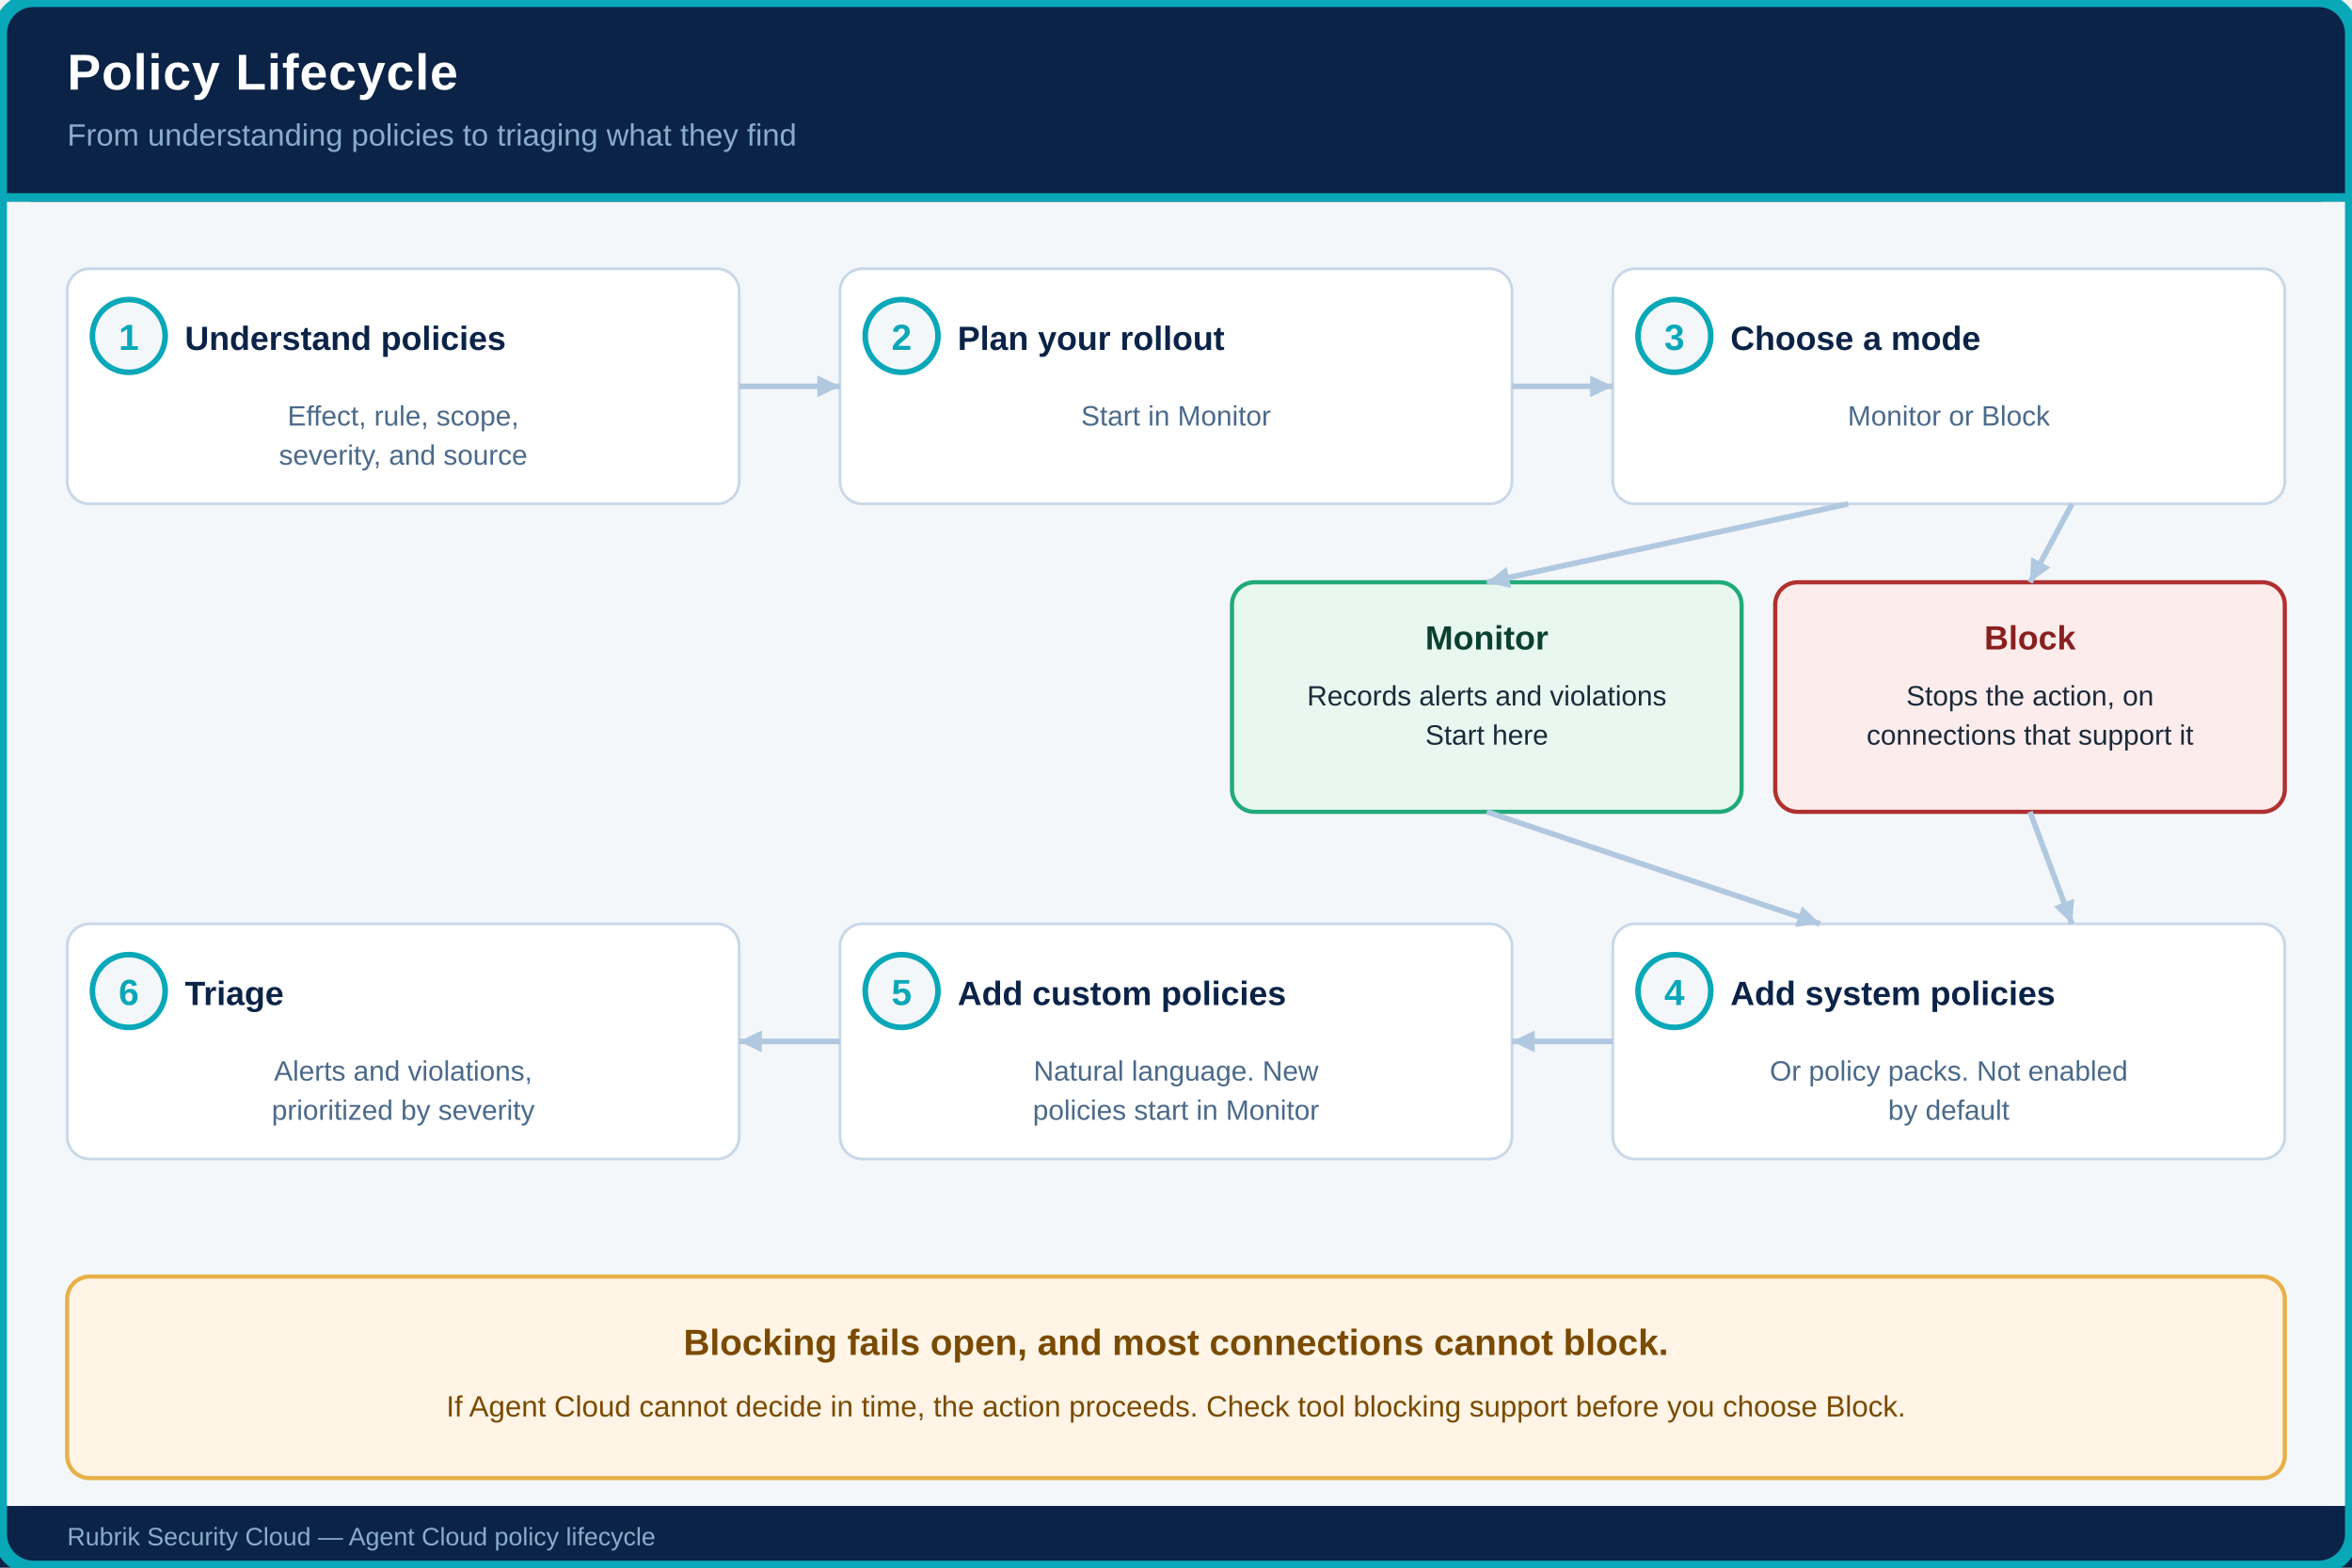
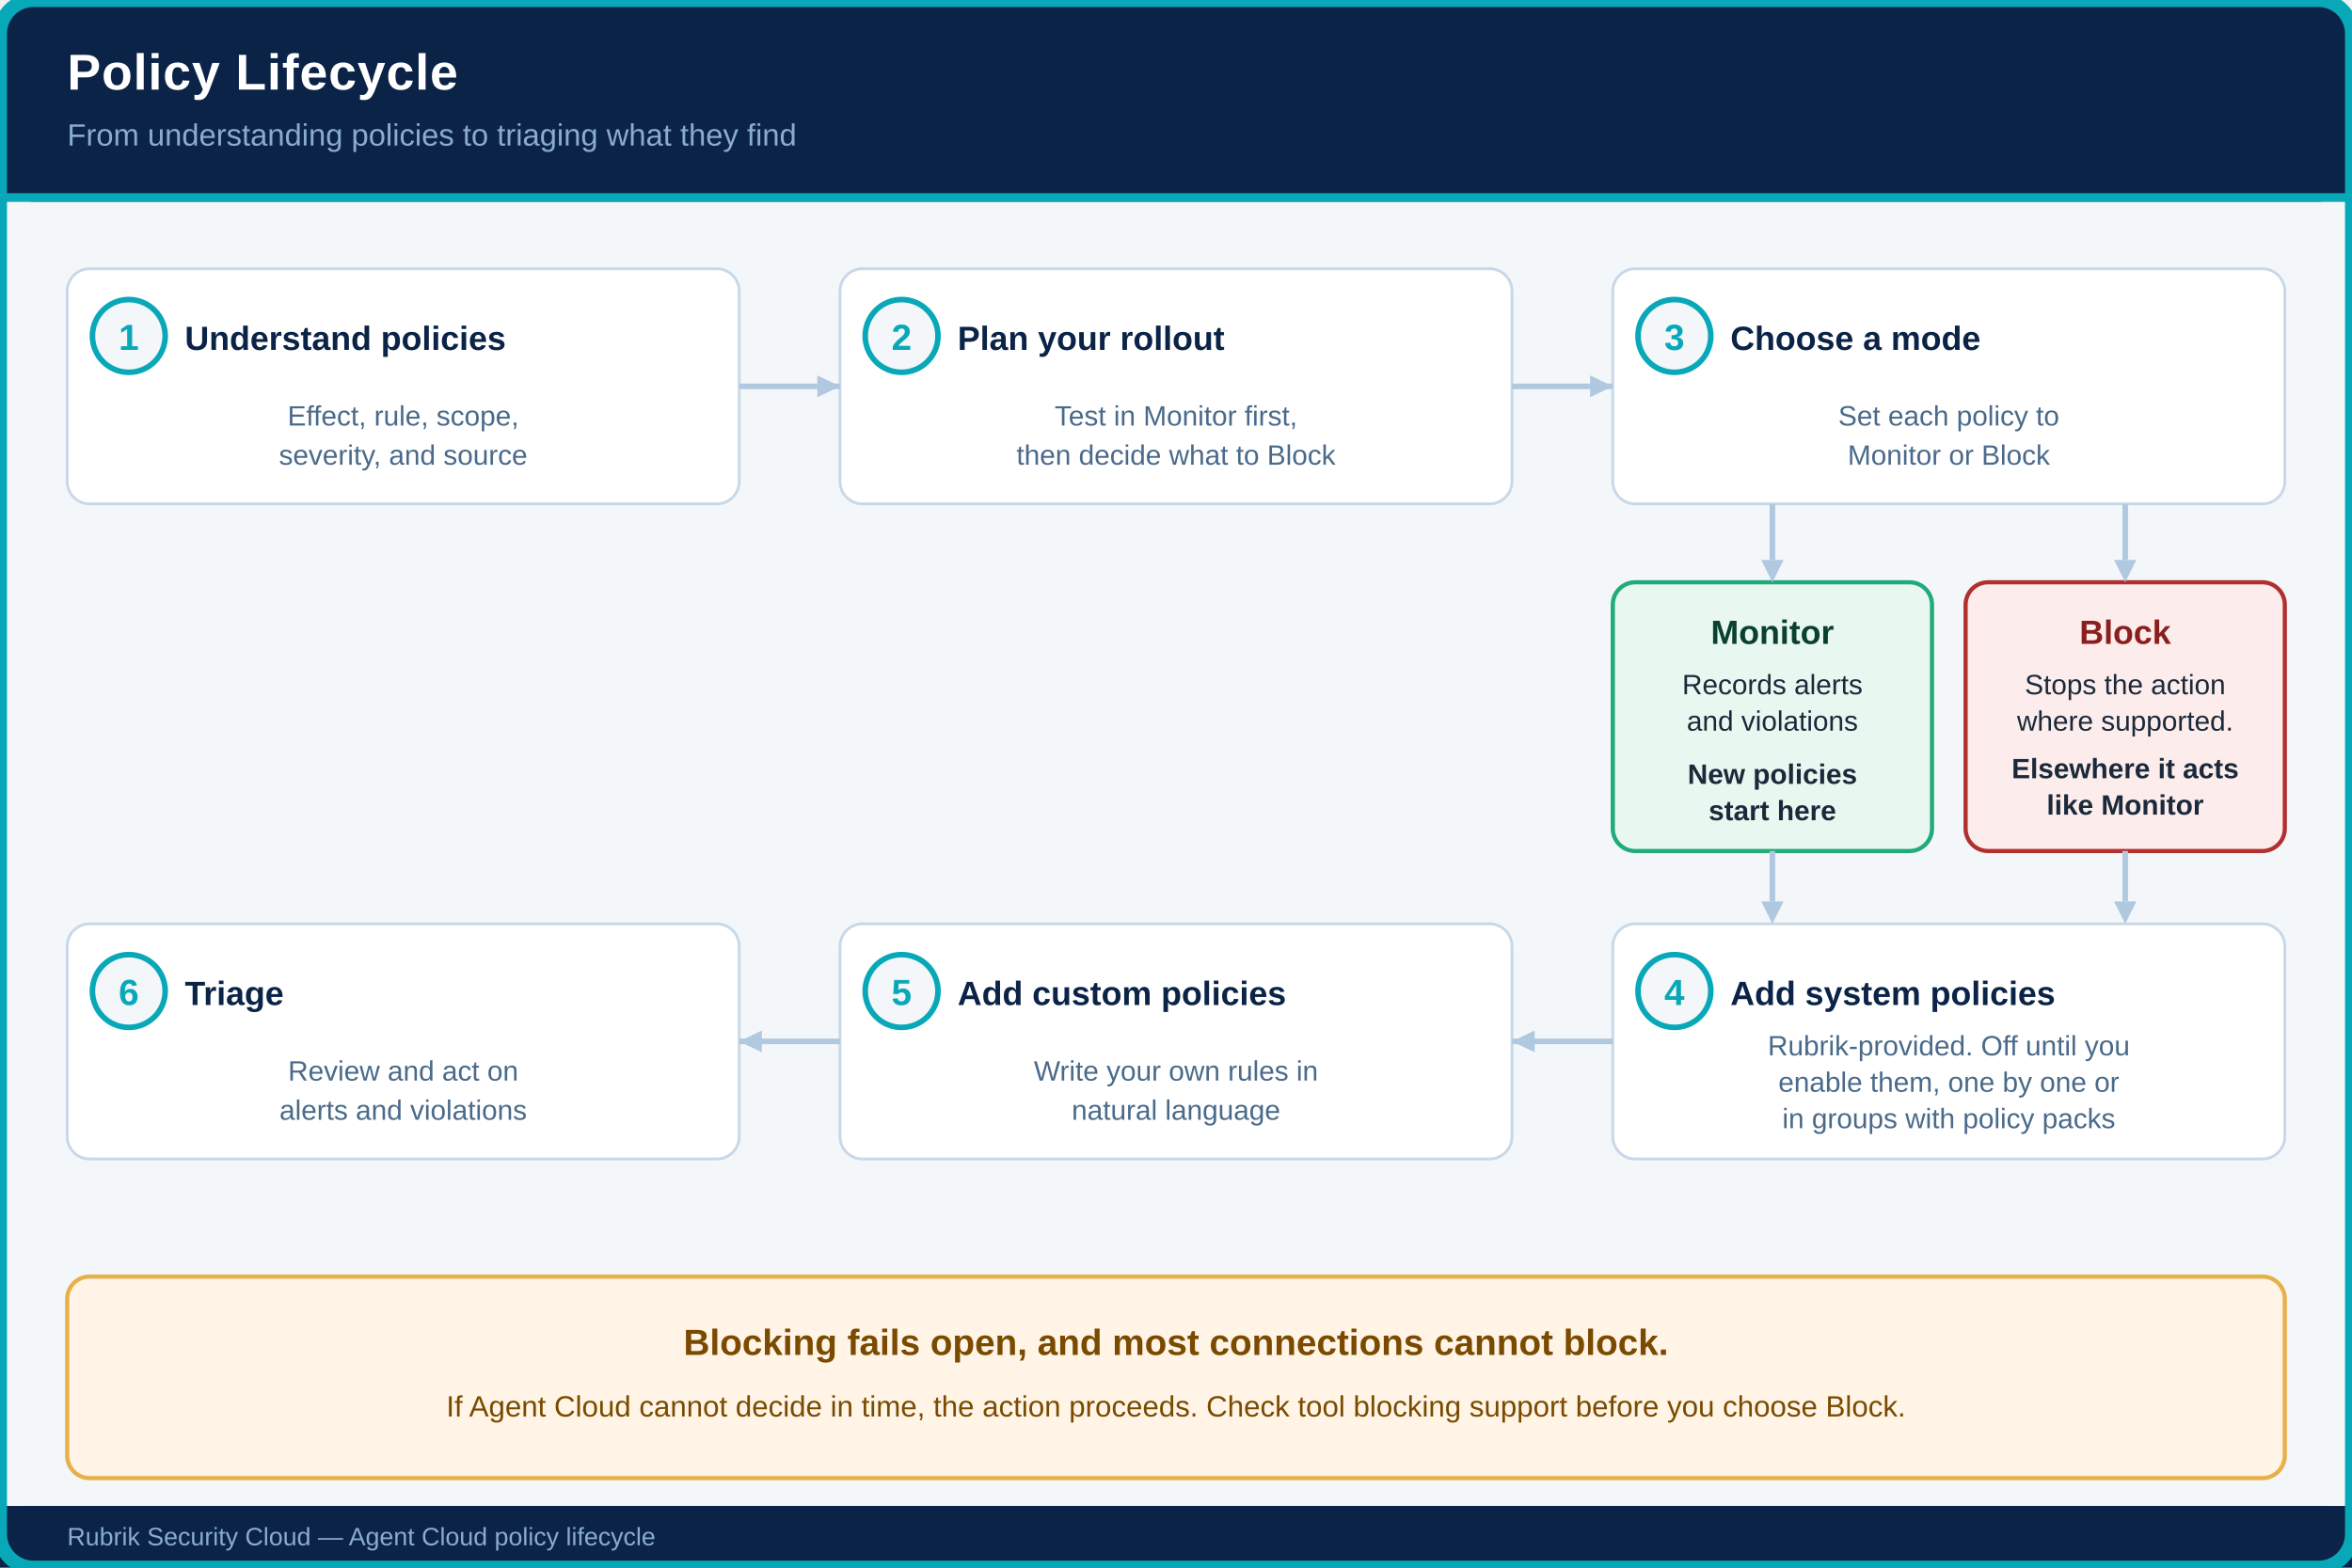
<svg xmlns="http://www.w3.org/2000/svg" width="840" height="560" viewBox="0 0 840 560" font-family="Segoe UI, Calibri, Arial, sans-serif">
  <rect width="840" height="560" fill="#F4F7FA" rx="12" />
  <rect x="0" y="0" width="840" height="72" fill="#0A2347" rx="12" />
  <rect x="0" y="60" width="840" height="12" fill="#0A2347" />
  <rect x="0" y="69" width="840" height="3" fill="#09A8B8" />
  <text x="24" y="32" font-size="18" font-weight="bold" fill="#FFFFFF" letter-spacing="0.3">Policy Lifecycle</text>
  <text x="24" y="52" font-size="11" fill="#8AACCC">From understanding policies to triaging what they find</text>
  <rect x="24" y="96" width="240" height="84" rx="8" fill="#FFFFFF" stroke="#C8D8E8" stroke-width="1" />
  <circle cx="46" cy="120" r="13" fill="#F4F7FA" stroke="#09A8B8" stroke-width="2" />
  <text x="46" y="125" font-size="13" fill="#09A8B8" text-anchor="middle" font-weight="bold">1</text>
  <text x="66" y="125" font-size="12" fill="#0A2347" text-anchor="start" font-weight="bold">Understand policies</text>
  <text x="144" y="152" font-size="10" fill="#4A6A8A" text-anchor="middle">Effect, rule, scope,</text>
  <text x="144" y="166" font-size="10" fill="#4A6A8A" text-anchor="middle">severity, and source</text>
  <rect x="300" y="96" width="240" height="84" rx="8" fill="#FFFFFF" stroke="#C8D8E8" stroke-width="1" />
  <circle cx="322" cy="120" r="13" fill="#F4F7FA" stroke="#09A8B8" stroke-width="2" />
  <text x="322" y="125" font-size="13" fill="#09A8B8" text-anchor="middle" font-weight="bold">2</text>
  <text x="342" y="125" font-size="12" fill="#0A2347" text-anchor="start" font-weight="bold">Plan your rollout</text>
-   <text x="420" y="152" font-size="10" fill="#4A6A8A" text-anchor="middle">Start in Monitor</text>
+   <text x="420" y="152" font-size="10" fill="#4A6A8A" text-anchor="middle">Test in Monitor first,</text>
+   <text x="420" y="166" font-size="10" fill="#4A6A8A" text-anchor="middle">then decide what to Block</text>
  <rect x="576" y="96" width="240" height="84" rx="8" fill="#FFFFFF" stroke="#C8D8E8" stroke-width="1" />
  <circle cx="598" cy="120" r="13" fill="#F4F7FA" stroke="#09A8B8" stroke-width="2" />
  <text x="598" y="125" font-size="13" fill="#09A8B8" text-anchor="middle" font-weight="bold">3</text>
  <text x="618" y="125" font-size="12" fill="#0A2347" text-anchor="start" font-weight="bold">Choose a mode</text>
-   <text x="696" y="152" font-size="10" fill="#4A6A8A" text-anchor="middle">Monitor or Block</text>
+   <text x="696" y="152" font-size="10" fill="#4A6A8A" text-anchor="middle">Set each policy to</text>
+   <text x="696" y="166" font-size="10" fill="#4A6A8A" text-anchor="middle">Monitor or Block</text>
  <line x1="264" y1="138" x2="300" y2="138" stroke="#B0C8E0" stroke-width="2" />
  <polygon points="300.0,138.0 291.9,141.9 291.9,134.1" fill="#B0C8E0" />
  <line x1="540" y1="138" x2="576" y2="138" stroke="#B0C8E0" stroke-width="2" />
  <polygon points="576.0,138.0 567.9,141.9 567.9,134.1" fill="#B0C8E0" />
-   <rect x="440" y="208" width="182" height="82" rx="8" fill="#E8F7F0" stroke="#21AA7A" stroke-width="1.5" />
-   <text x="531" y="232" font-size="12" fill="#0A4030" text-anchor="middle" font-weight="bold">Monitor</text>
-   <text x="531" y="252" font-size="10" fill="#1A2A3A" text-anchor="middle">Records alerts and violations</text>
-   <text x="531" y="266" font-size="10" fill="#1A2A3A" text-anchor="middle">Start here</text>
-   <rect x="634" y="208" width="182" height="82" rx="8" fill="#FDECEC" stroke="#B03030" stroke-width="1.5" />
-   <text x="725" y="232" font-size="12" fill="#8A1F1F" text-anchor="middle" font-weight="bold">Block</text>
-   <text x="725" y="252" font-size="10" fill="#1A2A3A" text-anchor="middle">Stops the action, on</text>
-   <text x="725" y="266" font-size="10" fill="#1A2A3A" text-anchor="middle">connections that support it</text>
-   <line x1="660" y1="180" x2="531" y2="208" stroke="#B0C8E0" stroke-width="2" />
-   <polygon points="531.0,208.0 538.1,202.5 539.7,210.1" fill="#B0C8E0" />
-   <line x1="740" y1="180" x2="725" y2="208" stroke="#B0C8E0" stroke-width="2" />
-   <polygon points="725.0,208.0 725.4,199.0 732.3,202.7" fill="#B0C8E0" />
+   <rect x="576" y="208" width="114" height="96" rx="8" fill="#E8F7F0" stroke="#21AA7A" stroke-width="1.5" />
+   <text x="633" y="230" font-size="12" fill="#0A4030" text-anchor="middle" font-weight="bold">Monitor</text>
+   <text x="633" y="248" font-size="10" fill="#1A2A3A" text-anchor="middle">Records alerts</text>
+   <text x="633" y="261" font-size="10" fill="#1A2A3A" text-anchor="middle">and violations</text>
+   <text x="633" y="280" font-size="10" fill="#1A2A3A" text-anchor="middle" font-weight="bold">New policies</text>
+   <text x="633" y="293" font-size="10" fill="#1A2A3A" text-anchor="middle" font-weight="bold">start here</text>
+   <rect x="702" y="208" width="114" height="96" rx="8" fill="#FDECEC" stroke="#B03030" stroke-width="1.5" />
+   <text x="759" y="230" font-size="12" fill="#8A1F1F" text-anchor="middle" font-weight="bold">Block</text>
+   <text x="759" y="248" font-size="10" fill="#1A2A3A" text-anchor="middle">Stops the action</text>
+   <text x="759" y="261" font-size="10" fill="#1A2A3A" text-anchor="middle">where supported.</text>
+   <text x="759" y="278" font-size="10" fill="#1A2A3A" text-anchor="middle" font-weight="bold">Elsewhere it acts</text>
+   <text x="759" y="291" font-size="10" fill="#1A2A3A" text-anchor="middle" font-weight="bold">like Monitor</text>
+   <line x1="633" y1="180" x2="633" y2="200" stroke="#B0C8E0" stroke-width="2" />
+   <polygon points="633,208 629,200 637,200" fill="#B0C8E0" />
+   <line x1="759" y1="180" x2="759" y2="200" stroke="#B0C8E0" stroke-width="2" />
+   <polygon points="759,208 755,200 763,200" fill="#B0C8E0" />
  <rect x="576" y="330" width="240" height="84" rx="8" fill="#FFFFFF" stroke="#C8D8E8" stroke-width="1" />
  <circle cx="598" cy="354" r="13" fill="#F4F7FA" stroke="#09A8B8" stroke-width="2" />
  <text x="598" y="359" font-size="13" fill="#09A8B8" text-anchor="middle" font-weight="bold">4</text>
  <text x="618" y="359" font-size="12" fill="#0A2347" text-anchor="start" font-weight="bold">Add system policies</text>
-   <text x="696" y="386" font-size="10" fill="#4A6A8A" text-anchor="middle">Or policy packs. Not enabled</text>
-   <text x="696" y="400" font-size="10" fill="#4A6A8A" text-anchor="middle">by default</text>
+   <text x="696" y="377" font-size="10" fill="#4A6A8A" text-anchor="middle">Rubrik-provided. Off until you</text>
+   <text x="696" y="390" font-size="10" fill="#4A6A8A" text-anchor="middle">enable them, one by one or</text>
+   <text x="696" y="403" font-size="10" fill="#4A6A8A" text-anchor="middle">in groups with policy packs</text>
  <rect x="300" y="330" width="240" height="84" rx="8" fill="#FFFFFF" stroke="#C8D8E8" stroke-width="1" />
  <circle cx="322" cy="354" r="13" fill="#F4F7FA" stroke="#09A8B8" stroke-width="2" />
  <text x="322" y="359" font-size="13" fill="#09A8B8" text-anchor="middle" font-weight="bold">5</text>
  <text x="342" y="359" font-size="12" fill="#0A2347" text-anchor="start" font-weight="bold">Add custom policies</text>
-   <text x="420" y="386" font-size="10" fill="#4A6A8A" text-anchor="middle">Natural language. New</text>
-   <text x="420" y="400" font-size="10" fill="#4A6A8A" text-anchor="middle">policies start in Monitor</text>
+   <text x="420" y="386" font-size="10" fill="#4A6A8A" text-anchor="middle">Write your own rules in</text>
+   <text x="420" y="400" font-size="10" fill="#4A6A8A" text-anchor="middle">natural language</text>
  <rect x="24" y="330" width="240" height="84" rx="8" fill="#FFFFFF" stroke="#C8D8E8" stroke-width="1" />
  <circle cx="46" cy="354" r="13" fill="#F4F7FA" stroke="#09A8B8" stroke-width="2" />
  <text x="46" y="359" font-size="13" fill="#09A8B8" text-anchor="middle" font-weight="bold">6</text>
  <text x="66" y="359" font-size="12" fill="#0A2347" text-anchor="start" font-weight="bold">Triage</text>
-   <text x="144" y="386" font-size="10" fill="#4A6A8A" text-anchor="middle">Alerts and violations,</text>
-   <text x="144" y="400" font-size="10" fill="#4A6A8A" text-anchor="middle">prioritized by severity</text>
-   <line x1="531" y1="290" x2="650" y2="330" stroke="#B0C8E0" stroke-width="2" />
-   <polygon points="650.0,330.0 641.1,331.1 643.6,323.7" fill="#B0C8E0" />
-   <line x1="725" y1="290" x2="740" y2="330" stroke="#B0C8E0" stroke-width="2" />
-   <polygon points="740.0,330.0 733.5,323.8 740.8,321.0" fill="#B0C8E0" />
+   <text x="144" y="386" font-size="10" fill="#4A6A8A" text-anchor="middle">Review and act on</text>
+   <text x="144" y="400" font-size="10" fill="#4A6A8A" text-anchor="middle">alerts and violations</text>
+   <line x1="633" y1="304" x2="633" y2="322" stroke="#B0C8E0" stroke-width="2" />
+   <polygon points="633,330 629,322 637,322" fill="#B0C8E0" />
+   <line x1="759" y1="304" x2="759" y2="322" stroke="#B0C8E0" stroke-width="2" />
+   <polygon points="759,330 755,322 763,322" fill="#B0C8E0" />
  <line x1="576" y1="372" x2="540" y2="372" stroke="#B0C8E0" stroke-width="2" />
  <polygon points="540.0,372.0 548.1,368.1 548.1,375.9" fill="#B0C8E0" />
  <line x1="300" y1="372" x2="264" y2="372" stroke="#B0C8E0" stroke-width="2" />
  <polygon points="264.0,372.0 272.1,368.1 272.1,375.9" fill="#B0C8E0" />
  <rect x="24" y="456" width="792" height="72" rx="8" fill="#FFF4E5" stroke="#E8B04A" stroke-width="1.5" />
  <text x="420" y="484" font-size="13" fill="#7A4A00" text-anchor="middle" font-weight="bold">Blocking fails open, and most connections cannot block.</text>
  <text x="420" y="506" font-size="10.5" fill="#7A4A00" text-anchor="middle">If Agent Cloud cannot decide in time, the action proceeds. Check tool blocking support before you choose Block.</text>
  <rect x="0" y="538" width="840" height="22" fill="#0A2347" />
  <rect x="0" y="538" width="840" height="22" fill="#0A2347" rx="12" />
  <rect x="0" y="538" width="840" height="12" fill="#0A2347" />
  <text x="24" y="552" font-size="9" fill="#8AACCC">Rubrik Security Cloud — Agent Cloud policy lifecycle</text>
  <rect width="840" height="560" fill="none" stroke="#09A8B8" stroke-width="5" rx="12" />
</svg>
